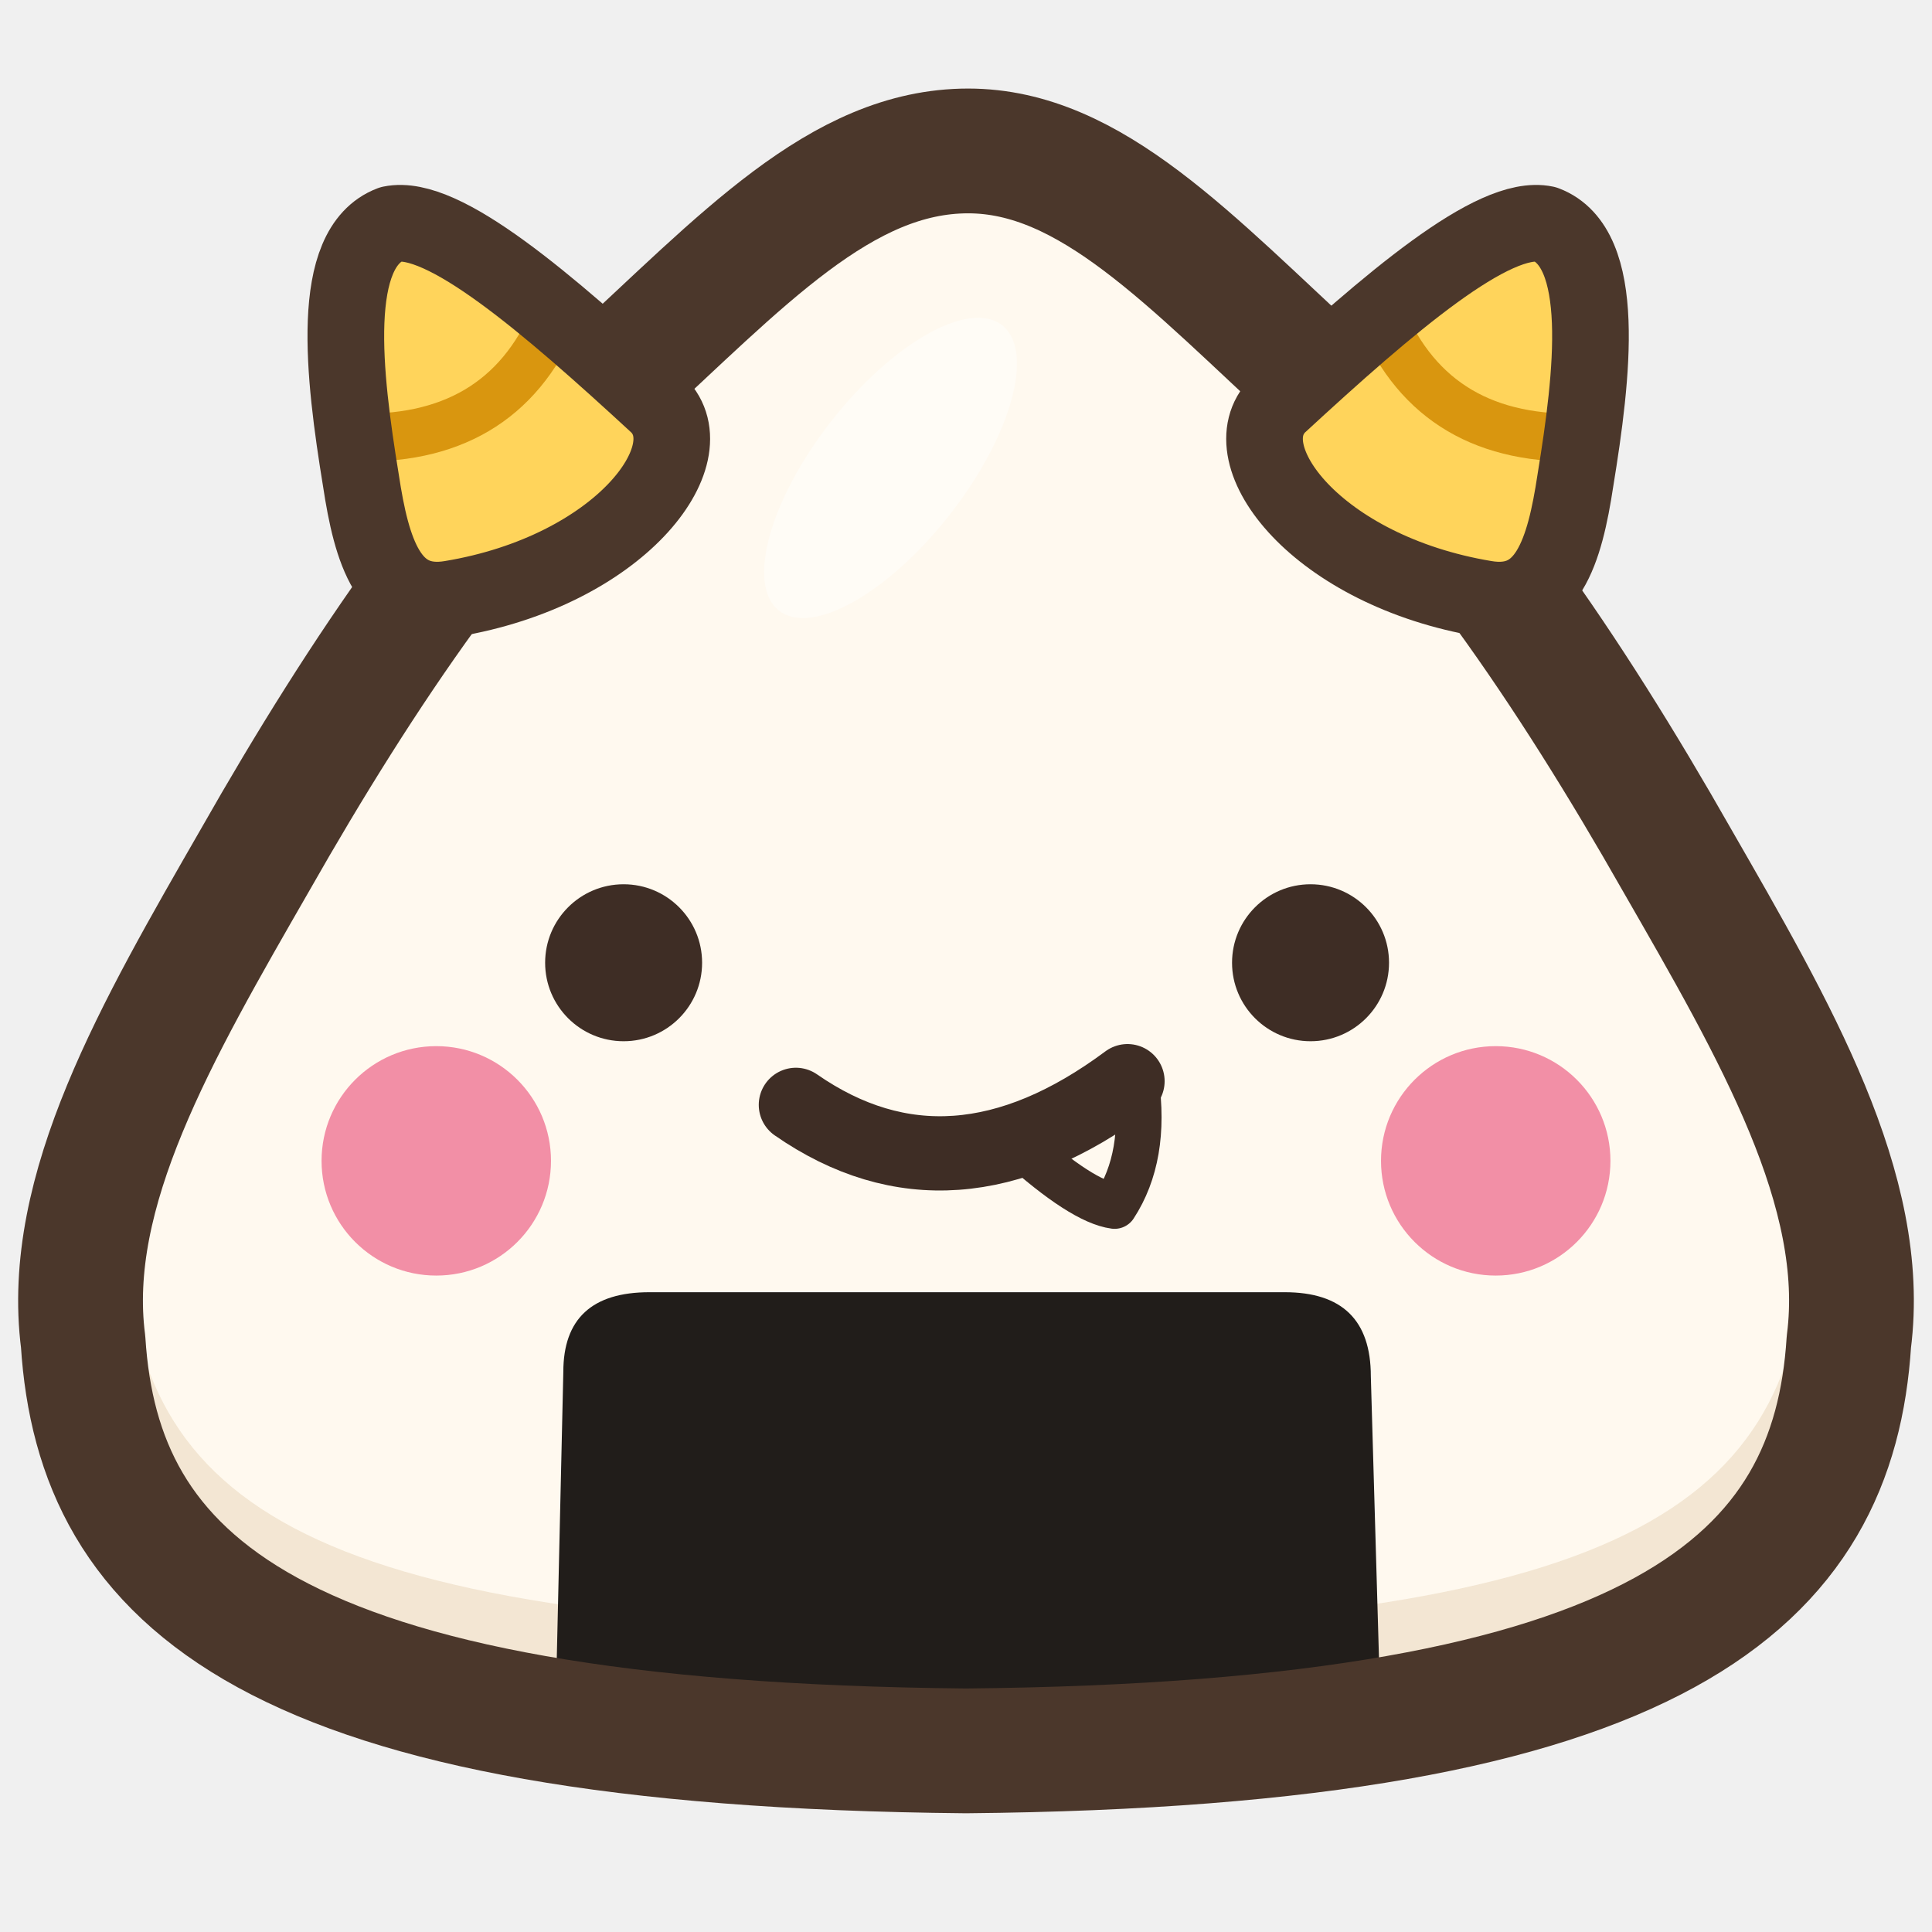
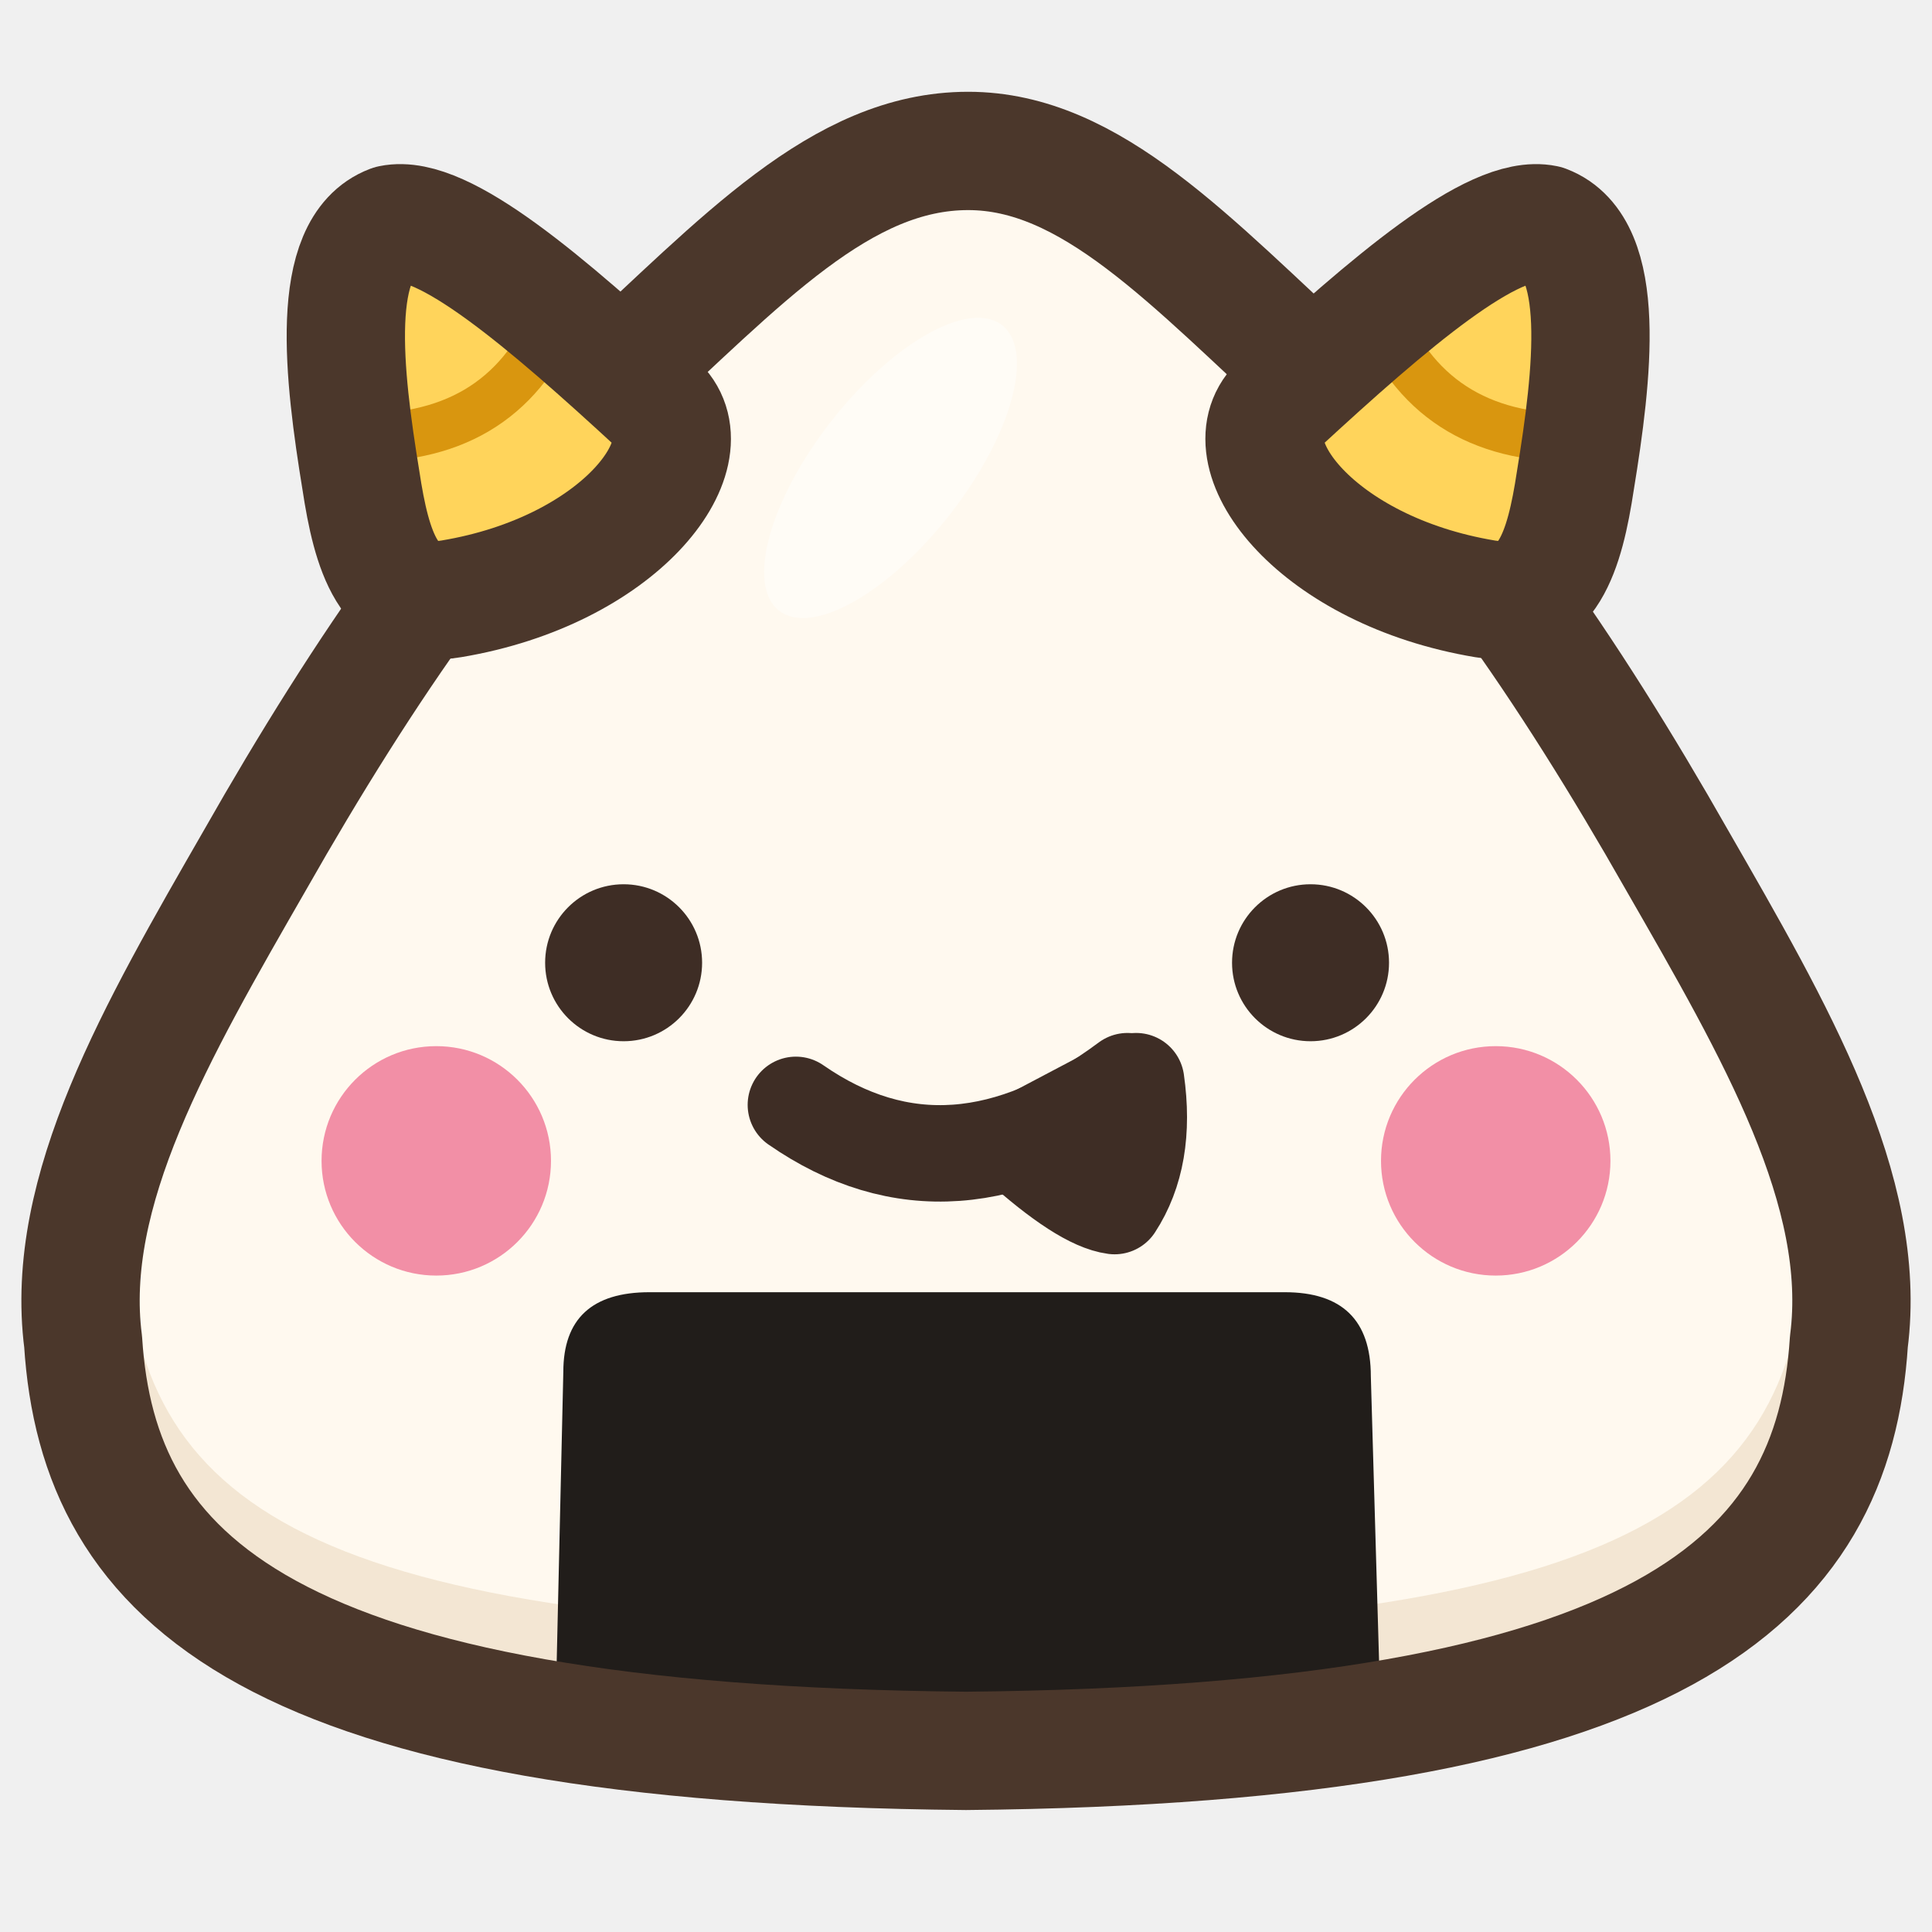
- <svg xmlns="http://www.w3.org/2000/svg" width="48" height="48" viewBox="0 0 128 128" role="img" aria-label="Oni">
+ <svg xmlns="http://www.w3.org/2000/svg" viewBox="0 0 128 128" role="img" aria-label="Oni" width="48" height="48">
  <defs>
    <clipPath id="oni-body">
      <path d="M557 83 C498 83 452 134 390 191 C332 242 276 324 226 412 C180 492 137 566 146 636 C153 746 231 823 556 826 C881 823 959 746 966 636 C975 566 932 492 886 412 C836 324 780 242 722 191 C660 134 614 83 557 83 Z" transform="translate(-15.32167 -1.841184) scale(0.1426649)" />
    </clipPath>
    <clipPath id="oni-horn-left">
      <path d="M289 117 C313 112 361 153 413 201 C436 224 395 278 317 291 C288 296 280 269 275 236 C267 187 260 128 289 117 Z" transform="translate(-15.32167 -1.841184) scale(0.1426649)" />
    </clipPath>
    <clipPath id="oni-horn-right">
      <path d="M825 117 C801 112 753 153 701 201 C678 224 719 278 797 291 C826 296 834 269 839 236 C847 187 854 128 825 117 Z" transform="translate(-15.32167 -1.841184) scale(0.1426649)" />
    </clipPath>
  </defs>
  <g transform="translate(-15.32167 -1.841184) scale(0.1426649)">
    <path d="M557 83 C498 83 452 134 390 191 C332 242 276 324 226 412 C180 492 137 566 146 636 C153 746 231 823 556 826 C881 823 959 746 966 636 C975 566 932 492 886 412 C836 324 780 242 722 191 C660 134 614 83 557 83 Z" fill="#FFF9EF" />
  </g>
  <g clip-path="url(#oni-body)">
    <g transform="translate(-15.32167 -1.841184) scale(0.1426649)">
      <path d="M165 581 C168 710 242 766 556 771 C870 766 944 710 947 581 L985 867 H125 Z" fill="#EEDFC8" opacity=".72" />
      <path d="M365 825 L369 650 Q369 613 409 613 H704 Q744 613 744 652 L749 825 Z" fill="#211D1A" />
    </g>
  </g>
  <g clip-path="url(#oni-body)">
    <ellipse cx="59" cy="31" rx="5" ry="12" transform="rotate(38 59 31)" fill="white" opacity="0.45" />
  </g>
  <g transform="translate(-15.32167 -1.841184) scale(0.1426649)">
-     <path d="M557 83 C498 83 452 134 390 191 C332 242 276 324 226 412 C180 492 137 566 146 636 C153 746 231 823 556 826 C881 823 959 746 966 636 C975 566 932 492 886 412 C836 324 780 242 722 191 C660 134 614 83 557 83 Z" fill="none" stroke="#4B372B" stroke-width="57.945" stroke-linejoin="round" />
+     <path d="M557 83 C498 83 452 134 390 191 C332 242 276 324 226 412 C180 492 137 566 146 636 C153 746 231 823 556 826 C881 823 959 746 966 636 C975 566 932 492 886 412 C836 324 780 242 722 191 C660 134 614 83 557 83 Z" fill="none" stroke="#4B372B" stroke-width="54.943" stroke-linejoin="round" />
    <path d="M289 117 C313 112 361 153 413 201 C436 224 395 278 317 291 C288 296 280 269 275 236 C267 187 260 128 289 117 Z" fill="#FFD45B" />
    <path d="M825 117 C801 112 753 153 701 201 C678 224 719 278 797 291 C826 296 834 269 839 236 C847 187 854 128 825 117 Z" fill="#FFD45B" />
  </g>
  <g clip-path="url(#oni-horn-left)">
-     <path d="M270 216 Q340 219 365 160" transform="translate(-15.32167 -1.841184) scale(0.1426649)" fill="none" stroke="#D9960F" stroke-width="22.249" />
+     <path d="M270 216 Q340 219 365 160" transform="translate(-15.32167 -1.841184) scale(0.1426649)" fill="none" stroke="#D9960F" stroke-width="22.395" />
  </g>
  <g clip-path="url(#oni-horn-right)">
-     <path d="M844 216 Q774 219 749 160" transform="translate(-15.32167 -1.841184) scale(0.1426649)" fill="none" stroke="#D9960F" stroke-width="22.249" />
+     <path d="M844 216 Q774 219 749 160" transform="translate(-15.32167 -1.841184) scale(0.1426649)" fill="none" stroke="#D9960F" stroke-width="22.395" />
  </g>
  <g transform="translate(-15.32167 -1.841184) scale(0.1426649)">
-     <path d="M289 117 C313 112 361 153 413 201 C436 224 395 278 317 291 C288 296 280 269 275 236 C267 187 260 128 289 117 Z" fill="none" stroke="#4B372B" stroke-width="35.598" stroke-linejoin="round" />
-     <path d="M825 117 C801 112 753 153 701 201 C678 224 719 278 797 291 C826 296 834 269 839 236 C847 187 854 128 825 117 Z" fill="none" stroke="#4B372B" stroke-width="35.598" stroke-linejoin="round" />
+     <path d="M289 117 C313 112 361 153 413 201 C436 224 395 278 317 291 C288 296 280 269 275 236 C267 187 260 128 289 117 Z" fill="none" stroke="#4B372B" stroke-width="54.943" stroke-linejoin="round" />
+     <path d="M825 117 C801 112 753 153 701 201 C678 224 719 278 797 291 C826 296 834 269 839 236 C847 187 854 128 825 117 Z" fill="none" stroke="#4B372B" stroke-width="54.943" stroke-linejoin="round" />
    <circle cx="397" cy="460" r="36.449" fill="#3E2D25" />
    <circle cx="716" cy="460" r="36.449" fill="#3E2D25" />
    <circle cx="310" cy="552" r="53.272" fill="#F28FA6" />
    <circle cx="802" cy="552" r="53.272" fill="#F28FA6" />
-     <path d="M580 544 Q610 571 625 573 Q640 550 635 515 Z" fill="#FFF9EF" stroke="#3E2D25" stroke-width="21.136" stroke-linejoin="round" />
-     <path d="M477 526 Q549 576 631 515" fill="none" stroke="#3E2D25" stroke-width="34.485" stroke-linecap="round" />
+     <path d="M580 544 Q610 571 625 573 Q640 550 635 515 Z" fill="#FFF9EF" stroke="#3E2D25" stroke-width="44.791" stroke-linejoin="round" />
+     <path d="M477 526 Q549 576 631 515" fill="none" stroke="#3E2D25" stroke-width="44.791" stroke-linecap="round" />
  </g>
</svg>
